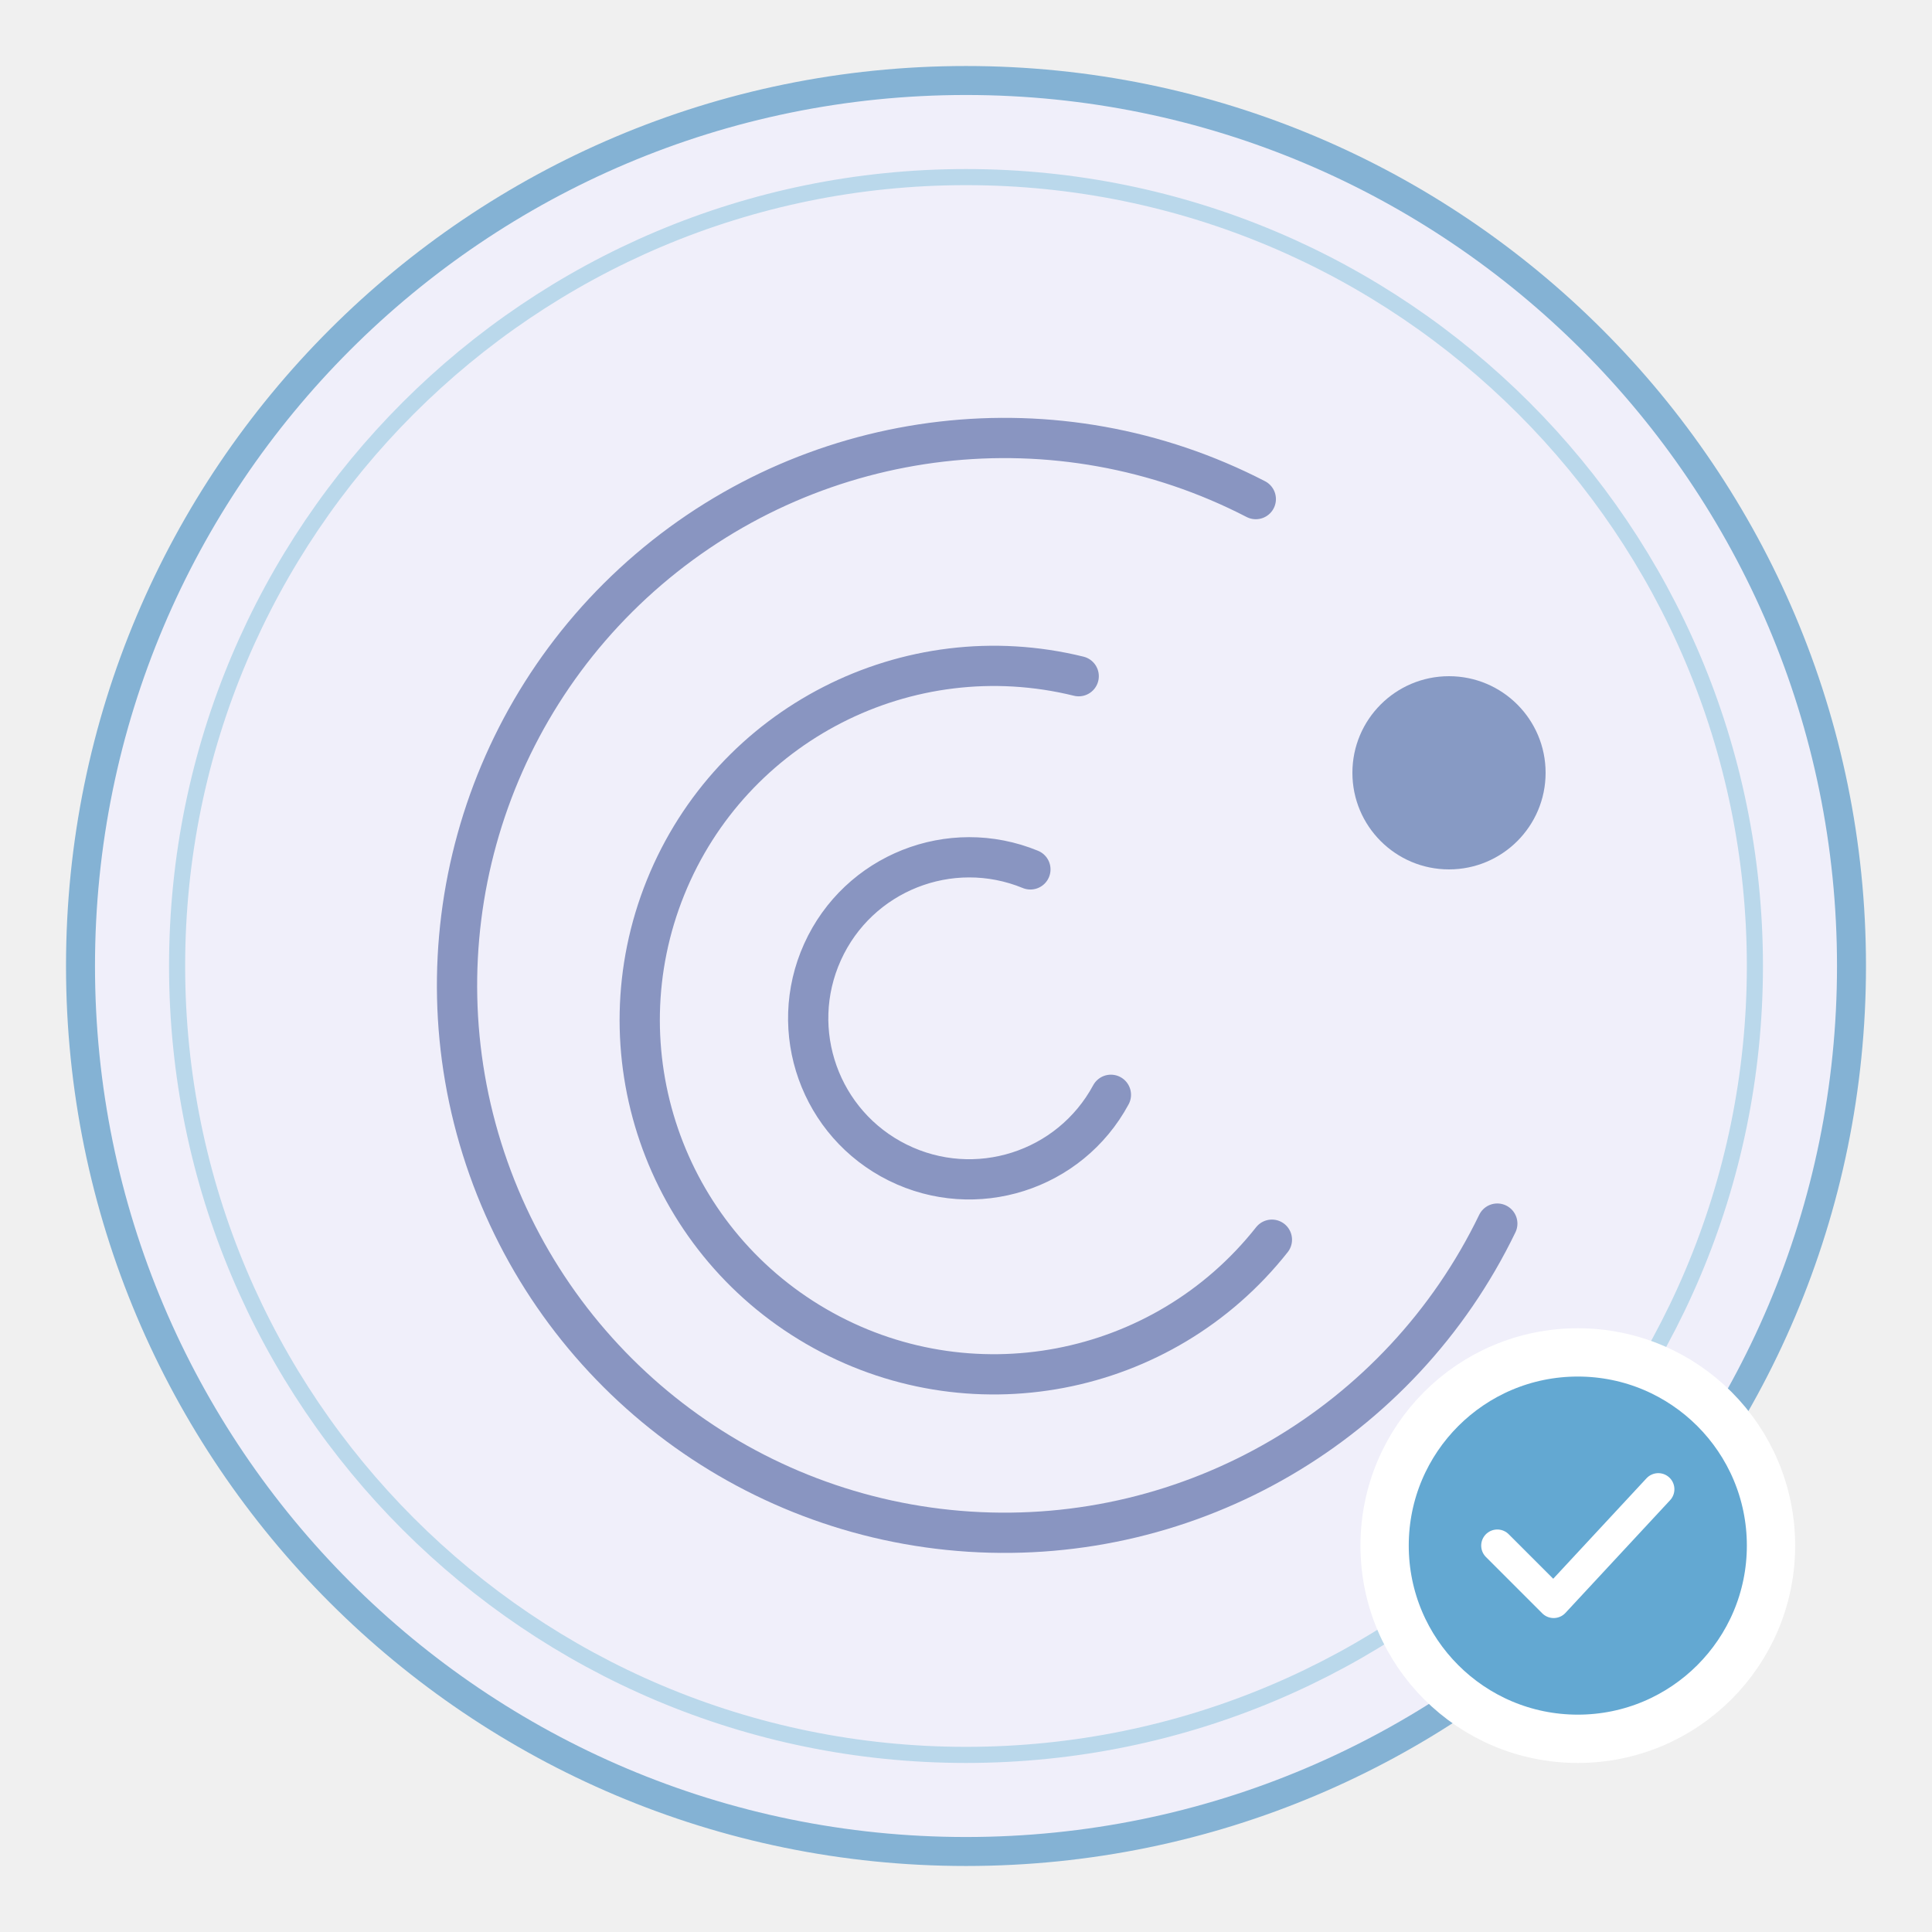
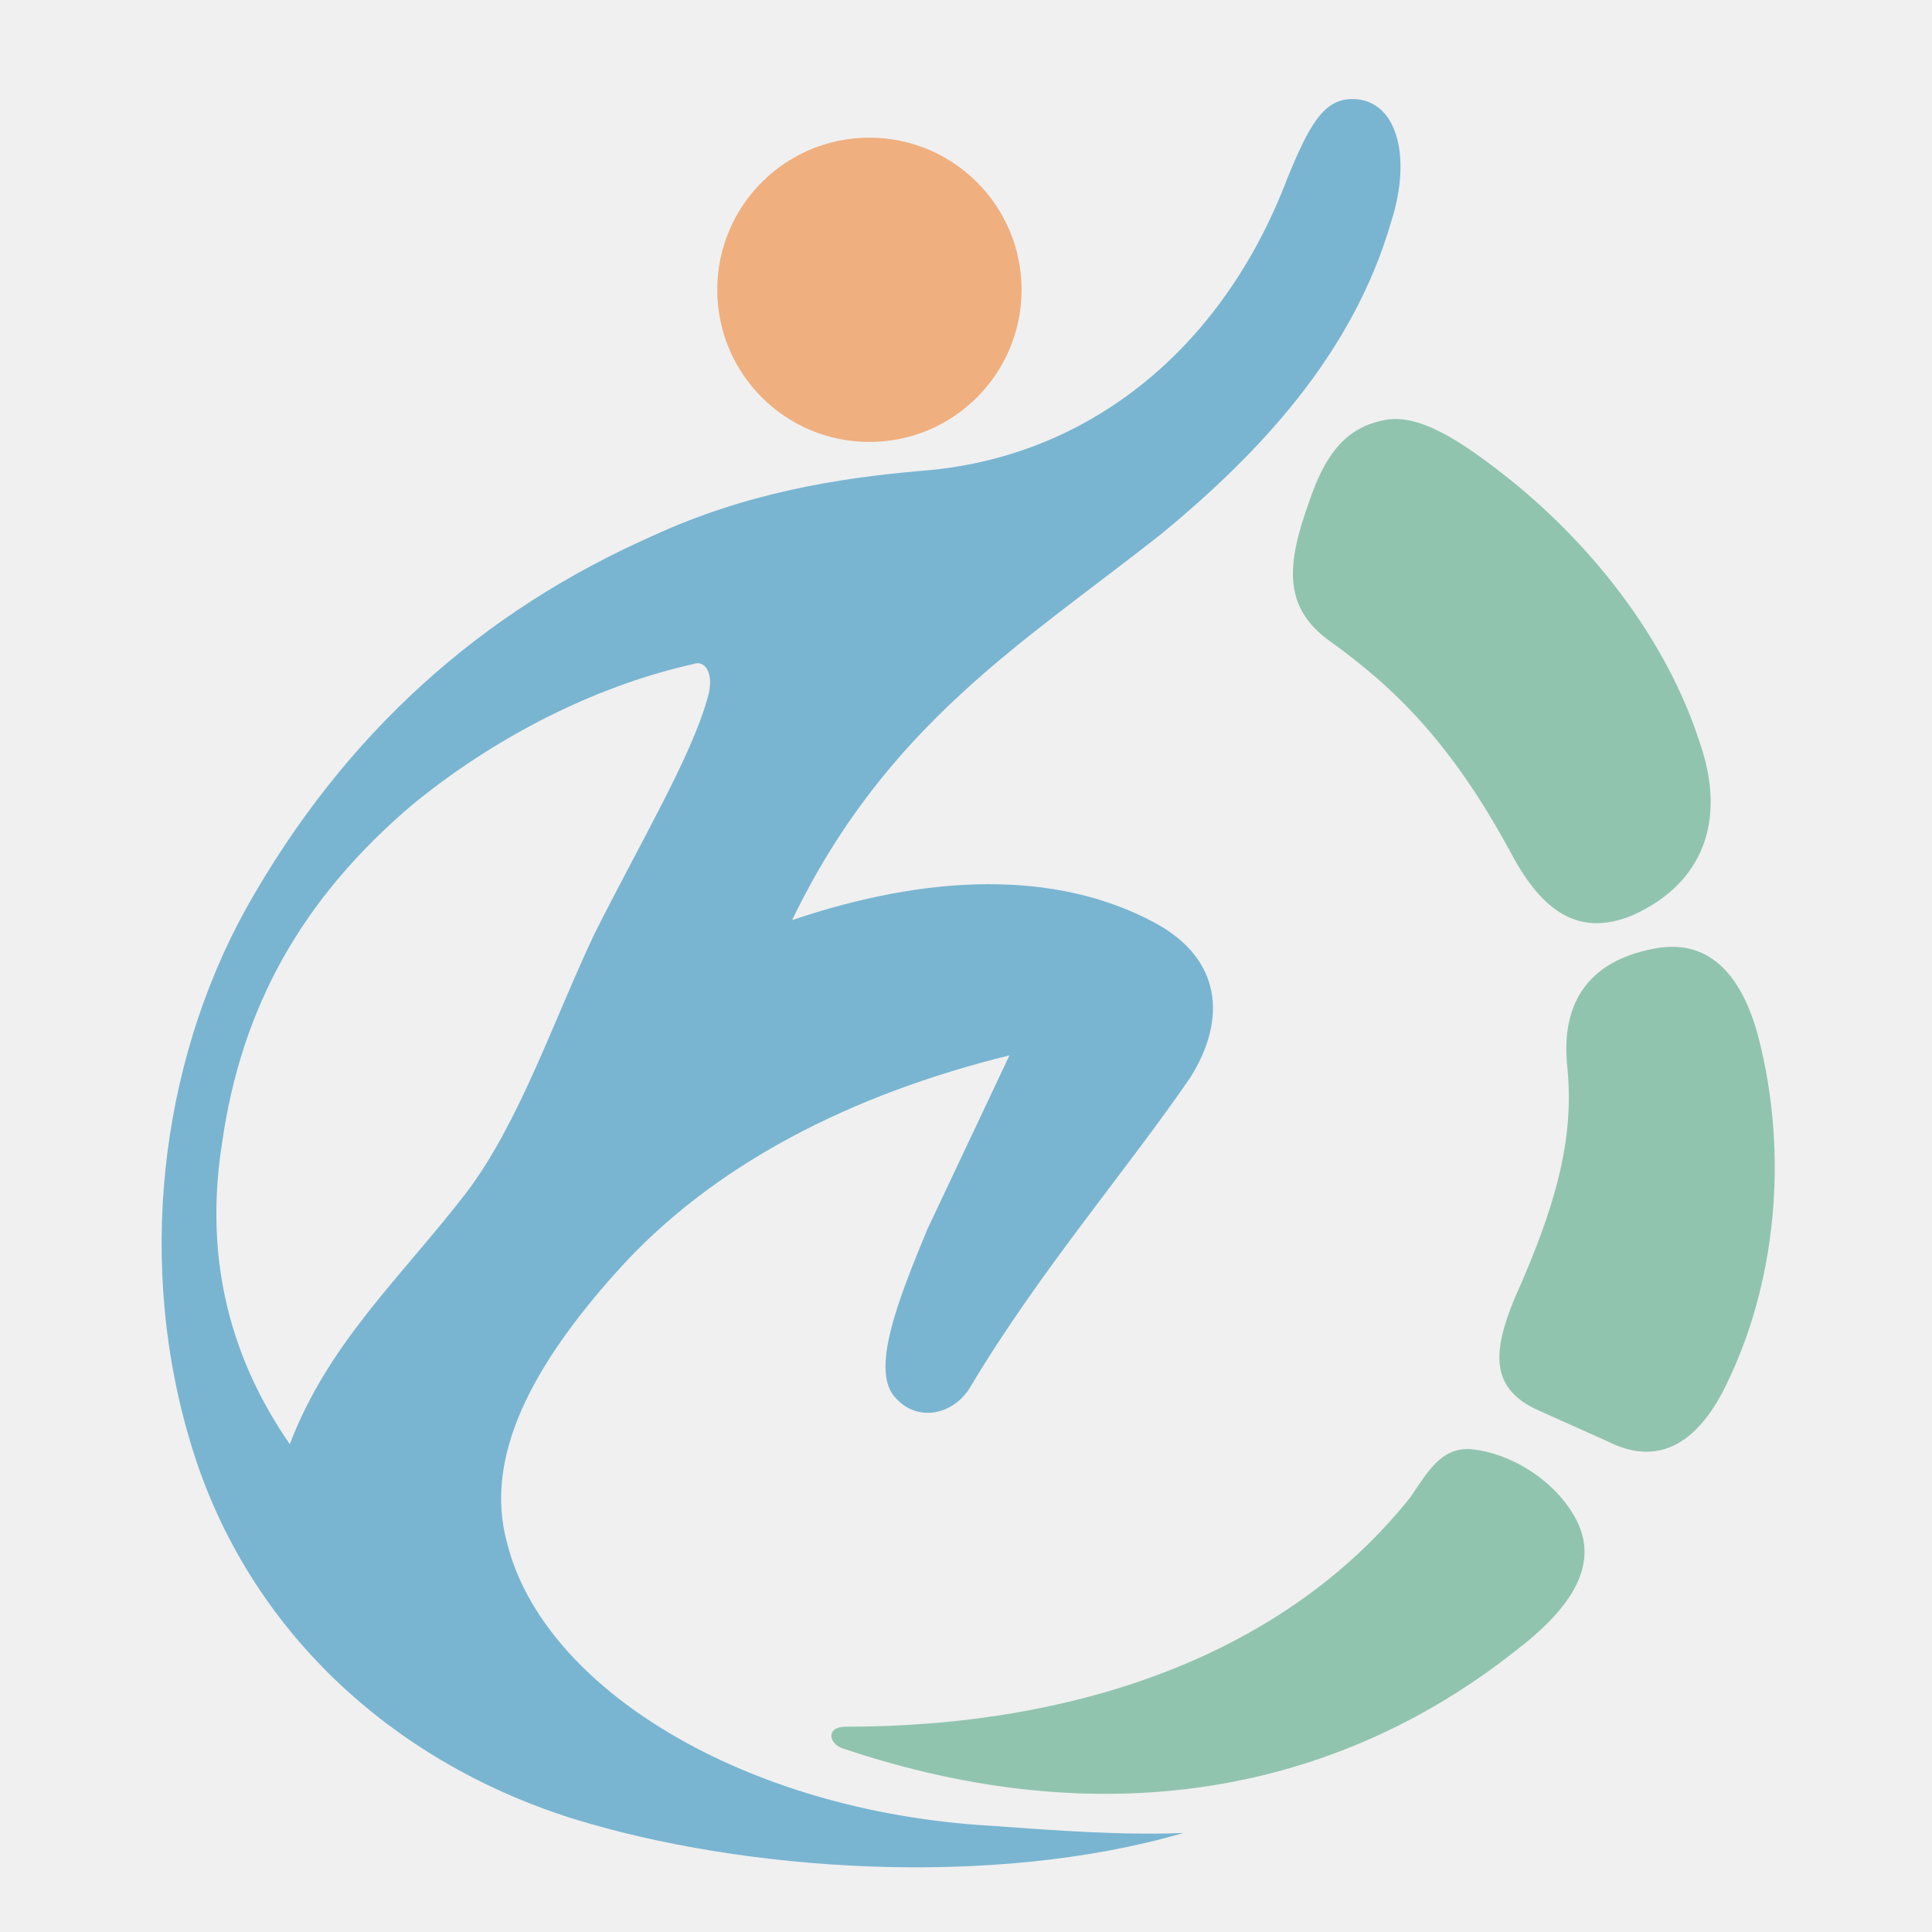
- <svg xmlns="http://www.w3.org/2000/svg" viewBox="0 0 120 120" fill="none">
-   <circle cx="60" cy="60" r="55" fill="#f0effa" stroke="#84b2d4" stroke-width="1.8" />
-   <circle cx="60" cy="60" r="49" stroke="#bad8eb" stroke-width="1" />
-   <g stroke="#739abc" stroke-width="2.5" stroke-linecap="round" stroke-linejoin="round">
-     <path d="M78 31a34 34 0 1 0 15 45M67 42a22 22 0 1 0 12 35M64 54a10 10 0 1 0 5 14" stroke="#8995c1" />
-     <circle cx="90" cy="48" r="6" fill="#879ac4" stroke="none" />
-   </g>
-   <circle cx="98" cy="96" r="12" fill="#63a8d2" stroke="#fff" stroke-width="3" />
-   <path d="m93 96 3.5 3.5 6.5-7" stroke="#fff" stroke-width="2" stroke-linecap="round" stroke-linejoin="round" />
+ <svg xmlns="http://www.w3.org/2000/svg" viewBox="240 210 800 800" fill="none">
+   <circle cx="600" cy="330" r="63" fill="#efaf7f" />
+   <path fill="#79b5d1" fill-rule="evenodd" d="M800 251C818 251 825 274 816 302C800 357 761 398 721 431C664 476 607 510 568 591C624 572 677 570 718 592C746 607 748 632 733 656C707 694 670 737 642 784C635 796 620 799 611 789C600 778 612 748 624 719L658 647C593 663 535 692 495 737C461 775 440 813 450 849C465 909 548 960 650 966C678 968 704 970 730 969C651 992 548 985 477 963C401 939 343 884 320 811C296 735 306 651 342 586C383 513 440 463 510 432C549 414 587 408 621 405C690 400 746 355 773 284C782 262 788 251 800 251ZM527 485C491 493 449 512 411 543C365 582 340 627 332 683C325 727 333 769 360 808C376 766 406 739 433 704C455 675 469 633 486 597C505 559 526 524 533 499C536 489 532 483 527 485Z" />
+   <path fill="#91c4af" d="M813 384C827 381 844 392 862 406C898 434 930 474 944 518C955 550 945 576 916 589C892 599 877 585 865 562C841 518 818 495 790 475C771 461 773 443 782 418C789 397 798 387 813 384Z" />
+   <path fill="#91c4af" d="M924 603C947 598 961 613 968 639C981 689 975 742 955 783C944 806 928 818 906 807L877 794C857 785 858 770 867 748C884 710 892 682 889 652C886 624 899 608 924 603Z" />
+   <path fill="#91c4af" d="M848 810C864 811 883 822 892 838C904 859 888 878 867 894C792 953 696 970 589 934C583 932 582 925 590 925C688 925 773 894 824 830C832 818 837 810 848 810Z" />
</svg>
